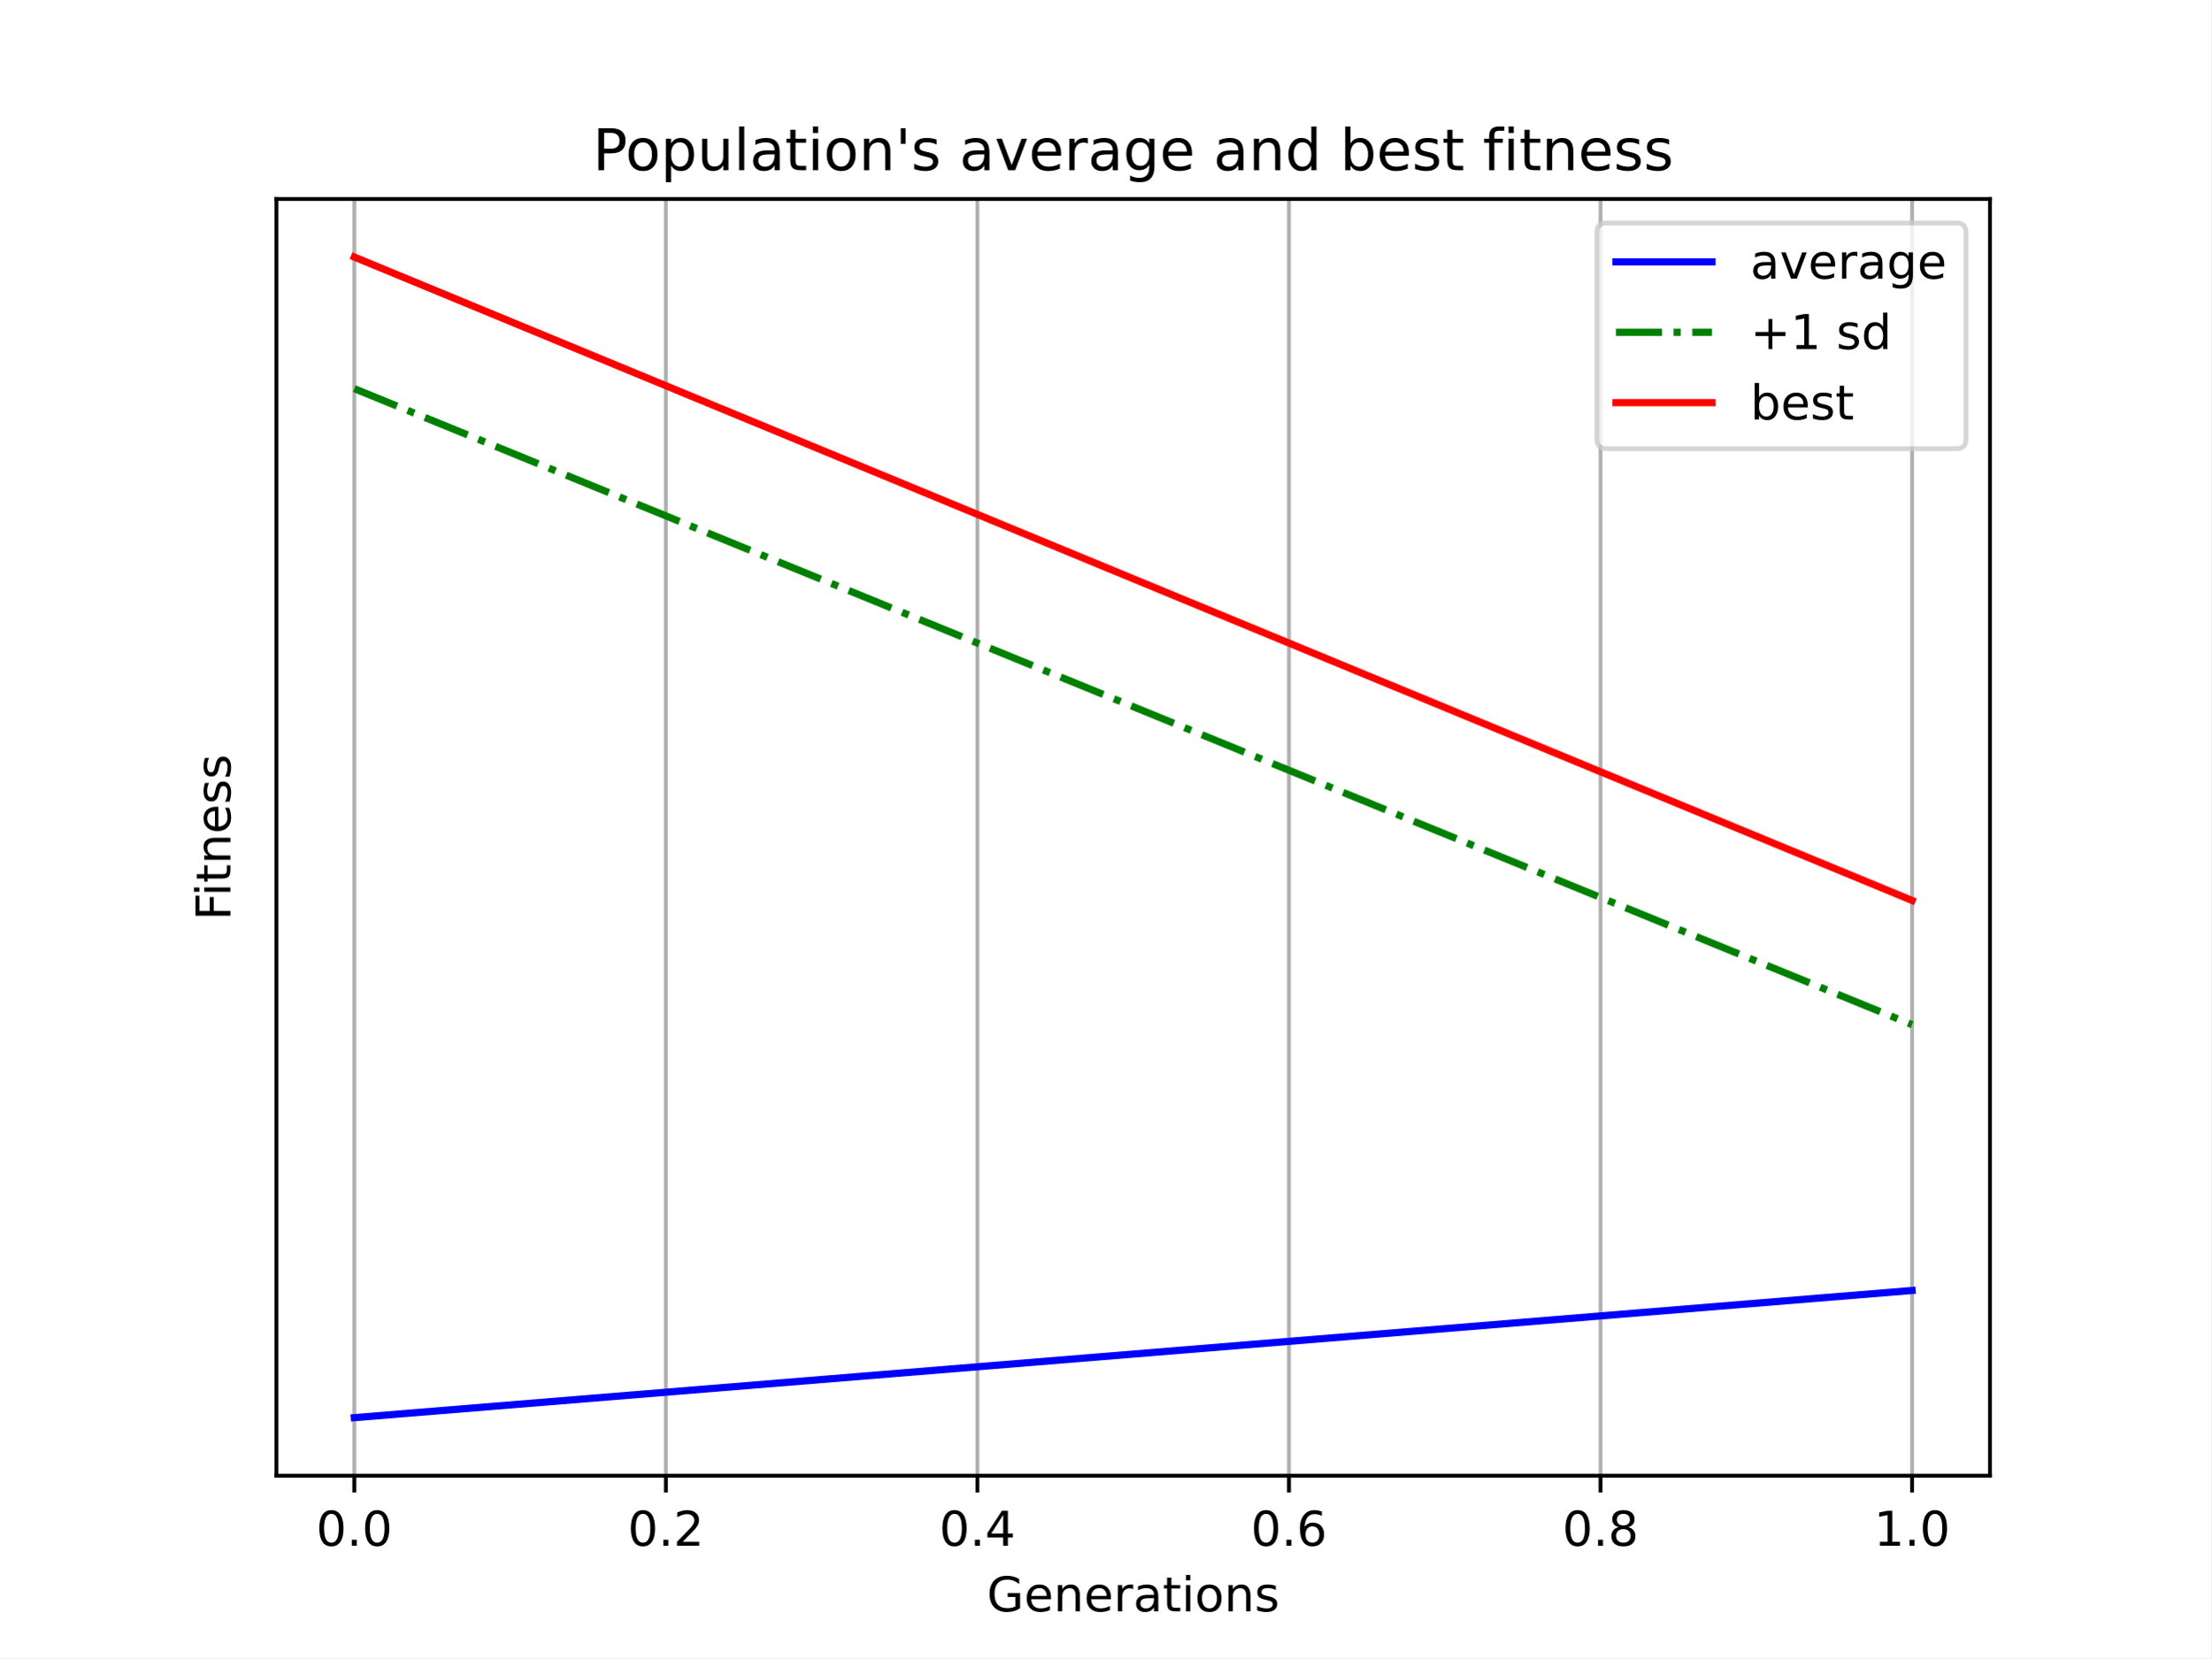
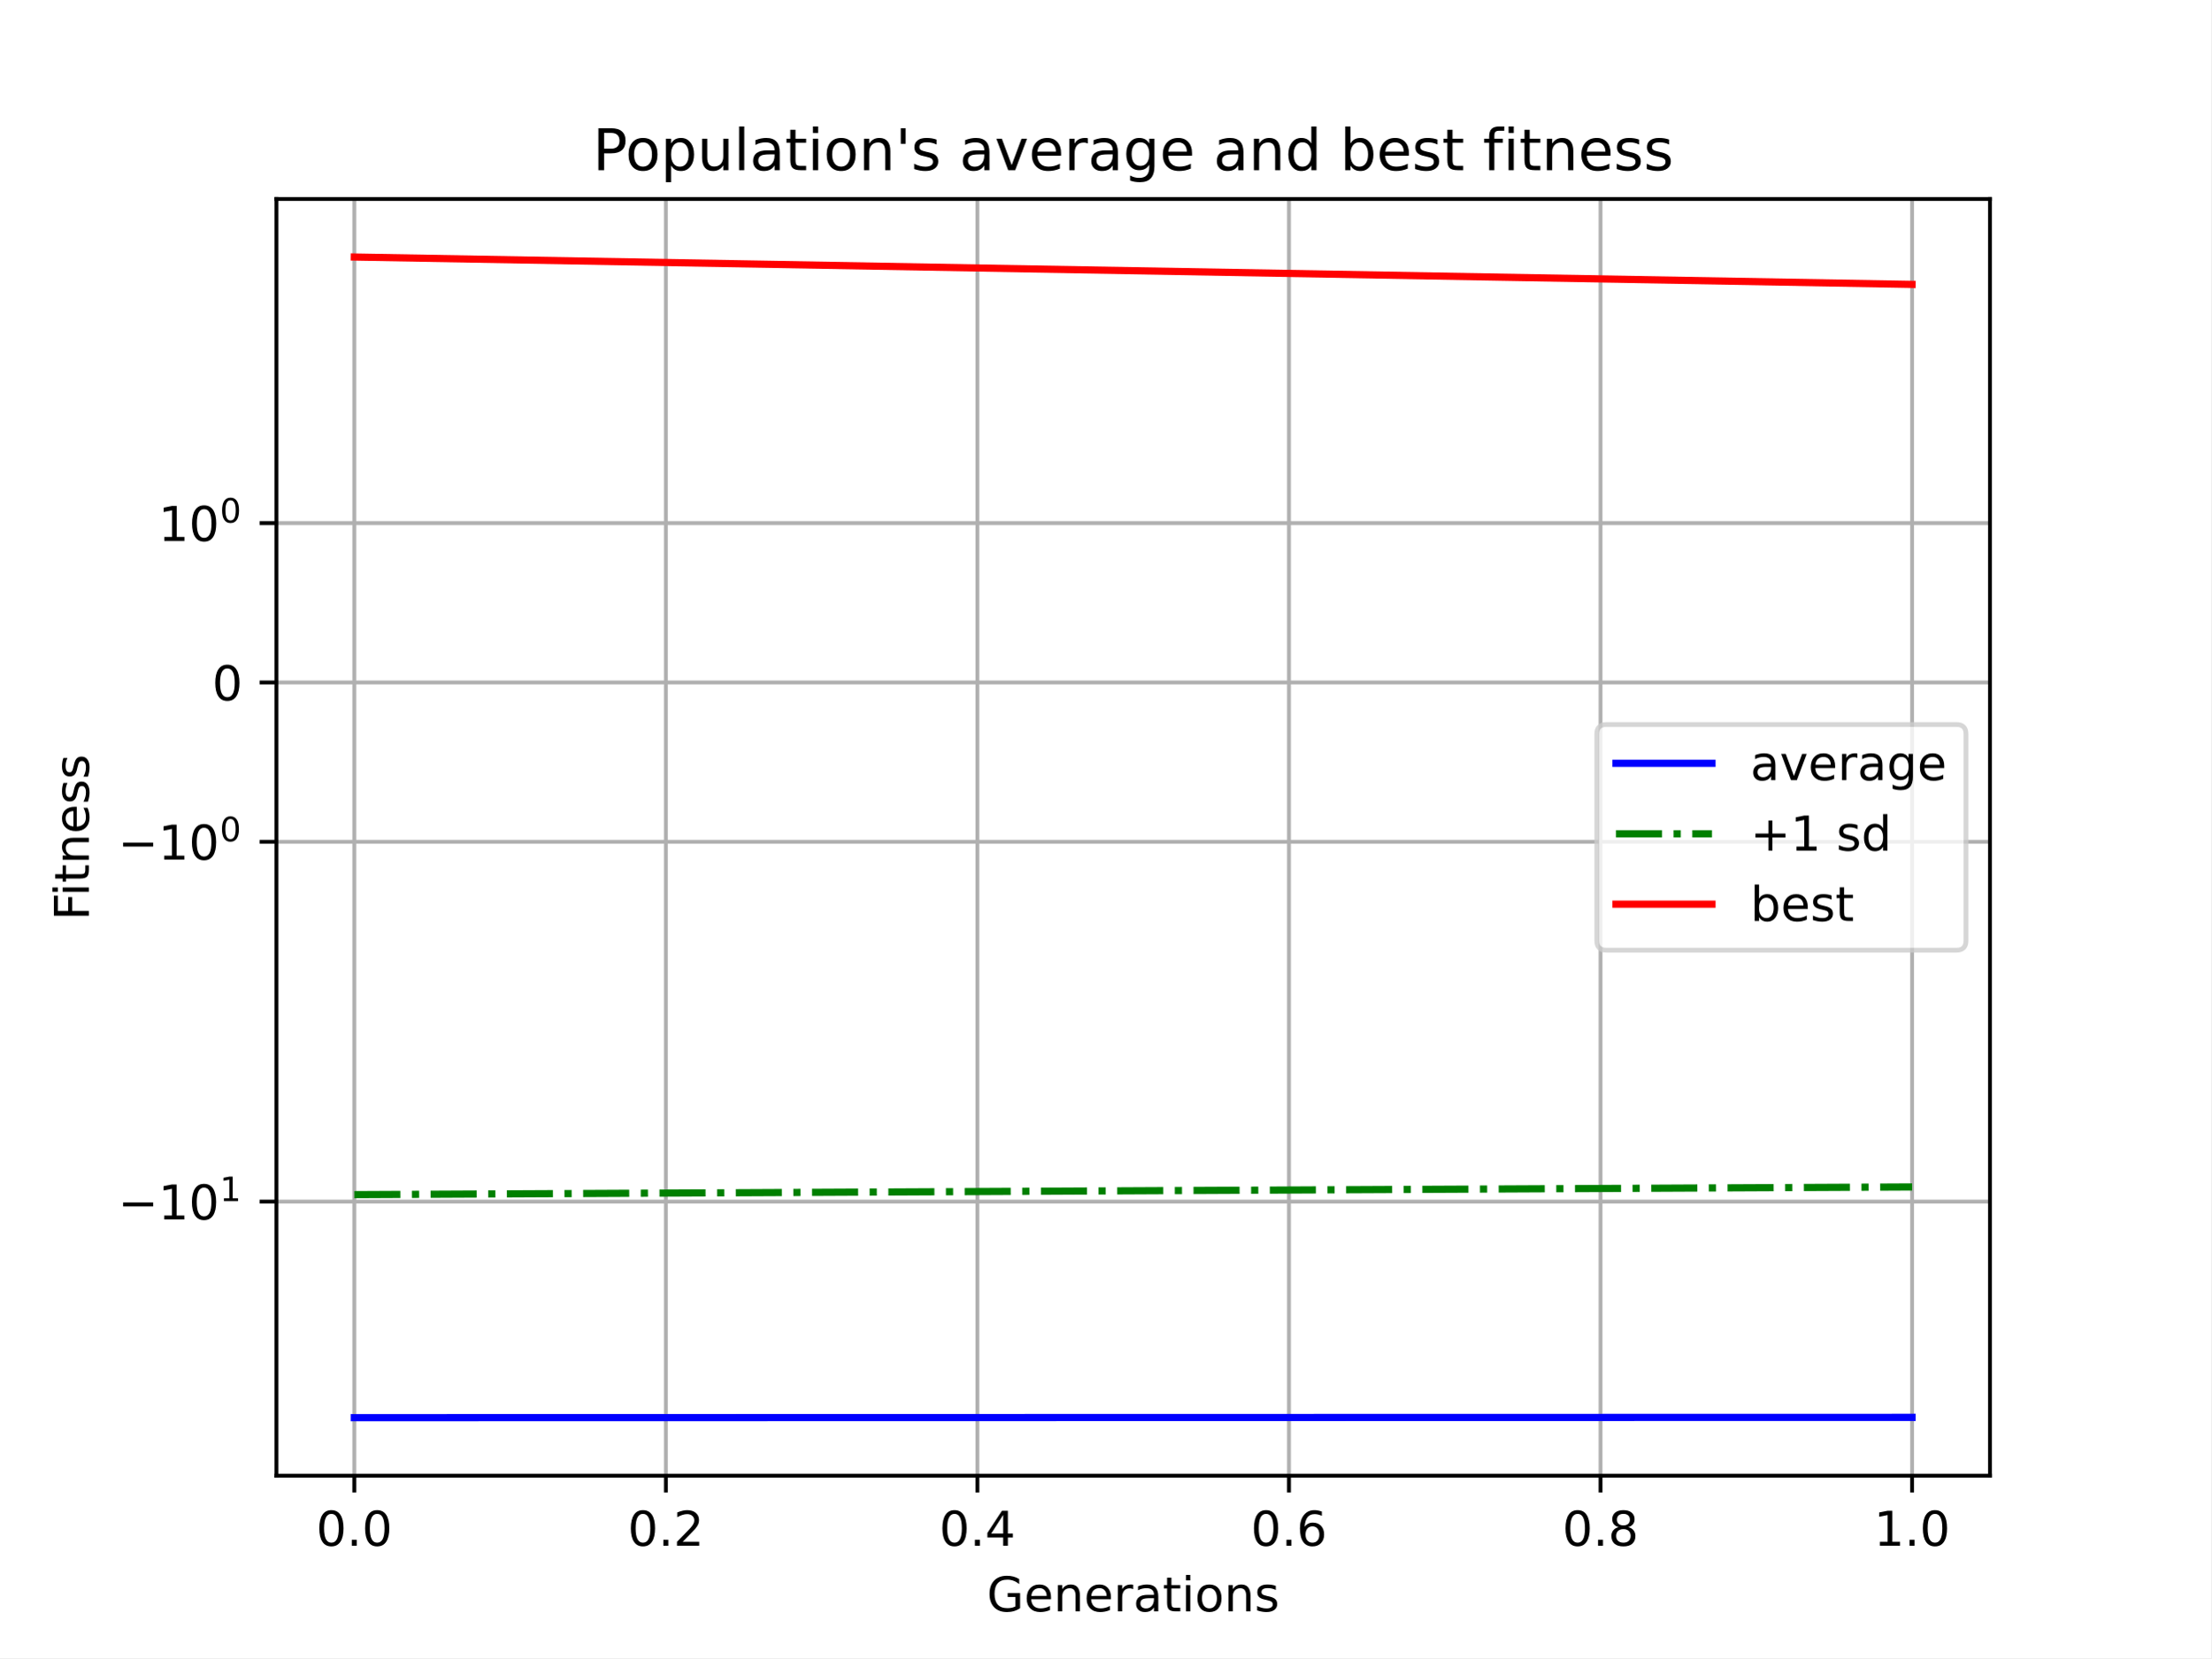
<svg xmlns="http://www.w3.org/2000/svg" xmlns:xlink="http://www.w3.org/1999/xlink" width="460.8pt" height="345.6pt" viewBox="0 0 460.8 345.6" version="1.1">
  <defs>
    <style type="text/css">*{stroke-linejoin: round; stroke-linecap: butt}</style>
  </defs>
  <g id="figure_1">
    <g id="patch_1">
      <path d="M 0 345.6  L 460.8 345.6  L 460.8 0  L 0 0  z " style="fill: #ffffff" />
    </g>
    <g id="axes_1">
      <g id="patch_2">
        <path d="M 57.6 307.584  L 414.72 307.584  L 414.72 41.472  L 57.6 41.472  z " style="fill: #ffffff" />
      </g>
      <g id="matplotlib.axis_1">
        <g id="xtick_1">
          <g id="line2d_1">
-             <path d="M 73.833 307.584  L 73.833 41.472  " clip-path="url(#p25a5ccf6d9)" style="fill: none; stroke: #b0b0b0; stroke-width: 0.8; stroke-linecap: square" />
+             <path d="M 73.833 307.584  L 73.833 41.472  " clip-path="url(#p01ffe145da)" style="fill: none; stroke: #b0b0b0; stroke-width: 0.8; stroke-linecap: square" />
          </g>
          <g id="line2d_2">
            <defs>
-               <path id="mc2276984a2" d="M 0 0  L 0 3.5  " style="stroke: #000000; stroke-width: 0.8" />
-             </defs>
-             <g>
-               <use xlink:href="#mc2276984a2" x="73.833" y="307.584" style="stroke: #000000; stroke-width: 0.8" />
+               <path id="mf931f9472b" d="M 0 0  L 0 3.5  " style="stroke: #000000; stroke-width: 0.8" />
+             </defs>
+             <g>
+               <use xlink:href="#mf931f9472b" x="73.833" y="307.584" style="stroke: #000000; stroke-width: 0.8" />
            </g>
          </g>
          <g id="text_1">
            <g transform="translate(65.88116 322.1824)scale(0.1 -0.1)">
              <defs>
                <path id="DejaVuSans-30" d="M 2034 4250  Q 1547 4250 1301 3770  Q 1056 3291 1056 2328  Q 1056 1369 1301 889  Q 1547 409 2034 409  Q 2525 409 2770 889  Q 3016 1369 3016 2328  Q 3016 3291 2770 3770  Q 2525 4250 2034 4250  z M 2034 4750  Q 2819 4750 3233 4129  Q 3647 3509 3647 2328  Q 3647 1150 3233 529  Q 2819 -91 2034 -91  Q 1250 -91 836 529  Q 422 1150 422 2328  Q 422 3509 836 4129  Q 1250 4750 2034 4750  z " transform="scale(0.015625)" />
                <path id="DejaVuSans-2e" d="M 684 794  L 1344 794  L 1344 0  L 684 0  L 684 794  z " transform="scale(0.015625)" />
              </defs>
              <use xlink:href="#DejaVuSans-30" />
              <use xlink:href="#DejaVuSans-2e" x="63.623" />
              <use xlink:href="#DejaVuSans-30" x="95.41" />
            </g>
          </g>
        </g>
        <g id="xtick_2">
          <g id="line2d_3">
-             <path d="M 138.764 307.584  L 138.764 41.472  " clip-path="url(#p25a5ccf6d9)" style="fill: none; stroke: #b0b0b0; stroke-width: 0.8; stroke-linecap: square" />
+             <path d="M 138.764 307.584  L 138.764 41.472  " clip-path="url(#p01ffe145da)" style="fill: none; stroke: #b0b0b0; stroke-width: 0.8; stroke-linecap: square" />
          </g>
          <g id="line2d_4">
            <g>
-               <use xlink:href="#mc2276984a2" x="138.764" y="307.584" style="stroke: #000000; stroke-width: 0.8" />
+               <use xlink:href="#mf931f9472b" x="138.764" y="307.584" style="stroke: #000000; stroke-width: 0.8" />
            </g>
          </g>
          <g id="text_2">
            <g transform="translate(130.8121 322.1824)scale(0.1 -0.1)">
              <defs>
                <path id="DejaVuSans-32" d="M 1228 531  L 3431 531  L 3431 0  L 469 0  L 469 531  Q 828 903 1448 1529  Q 2069 2156 2228 2338  Q 2531 2678 2651 2914  Q 2772 3150 2772 3378  Q 2772 3750 2511 3984  Q 2250 4219 1831 4219  Q 1534 4219 1204 4116  Q 875 4013 500 3803  L 500 4441  Q 881 4594 1212 4672  Q 1544 4750 1819 4750  Q 2544 4750 2975 4387  Q 3406 4025 3406 3419  Q 3406 3131 3298 2873  Q 3191 2616 2906 2266  Q 2828 2175 2409 1742  Q 1991 1309 1228 531  z " transform="scale(0.015625)" />
              </defs>
              <use xlink:href="#DejaVuSans-30" />
              <use xlink:href="#DejaVuSans-2e" x="63.623" />
              <use xlink:href="#DejaVuSans-32" x="95.41" />
            </g>
          </g>
        </g>
        <g id="xtick_3">
          <g id="line2d_5">
-             <path d="M 203.695 307.584  L 203.695 41.472  " clip-path="url(#p25a5ccf6d9)" style="fill: none; stroke: #b0b0b0; stroke-width: 0.8; stroke-linecap: square" />
+             <path d="M 203.695 307.584  L 203.695 41.472  " clip-path="url(#p01ffe145da)" style="fill: none; stroke: #b0b0b0; stroke-width: 0.8; stroke-linecap: square" />
          </g>
          <g id="line2d_6">
            <g>
-               <use xlink:href="#mc2276984a2" x="203.695" y="307.584" style="stroke: #000000; stroke-width: 0.8" />
+               <use xlink:href="#mf931f9472b" x="203.695" y="307.584" style="stroke: #000000; stroke-width: 0.8" />
            </g>
          </g>
          <g id="text_3">
            <g transform="translate(195.743 322.1824)scale(0.1 -0.1)">
              <defs>
                <path id="DejaVuSans-34" d="M 2419 4116  L 825 1625  L 2419 1625  L 2419 4116  z M 2253 4666  L 3047 4666  L 3047 1625  L 3713 1625  L 3713 1100  L 3047 1100  L 3047 0  L 2419 0  L 2419 1100  L 313 1100  L 313 1709  L 2253 4666  z " transform="scale(0.015625)" />
              </defs>
              <use xlink:href="#DejaVuSans-30" />
              <use xlink:href="#DejaVuSans-2e" x="63.623" />
              <use xlink:href="#DejaVuSans-34" x="95.41" />
            </g>
          </g>
        </g>
        <g id="xtick_4">
          <g id="line2d_7">
-             <path d="M 268.625 307.584  L 268.625 41.472  " clip-path="url(#p25a5ccf6d9)" style="fill: none; stroke: #b0b0b0; stroke-width: 0.8; stroke-linecap: square" />
+             <path d="M 268.625 307.584  L 268.625 41.472  " clip-path="url(#p01ffe145da)" style="fill: none; stroke: #b0b0b0; stroke-width: 0.8; stroke-linecap: square" />
          </g>
          <g id="line2d_8">
            <g>
-               <use xlink:href="#mc2276984a2" x="268.625" y="307.584" style="stroke: #000000; stroke-width: 0.8" />
+               <use xlink:href="#mf931f9472b" x="268.625" y="307.584" style="stroke: #000000; stroke-width: 0.8" />
            </g>
          </g>
          <g id="text_4">
            <g transform="translate(260.6739 322.1824)scale(0.1 -0.1)">
              <defs>
                <path id="DejaVuSans-36" d="M 2113 2584  Q 1688 2584 1439 2293  Q 1191 2003 1191 1497  Q 1191 994 1439 701  Q 1688 409 2113 409  Q 2538 409 2786 701  Q 3034 994 3034 1497  Q 3034 2003 2786 2293  Q 2538 2584 2113 2584  z M 3366 4563  L 3366 3988  Q 3128 4100 2886 4159  Q 2644 4219 2406 4219  Q 1781 4219 1451 3797  Q 1122 3375 1075 2522  Q 1259 2794 1537 2939  Q 1816 3084 2150 3084  Q 2853 3084 3261 2657  Q 3669 2231 3669 1497  Q 3669 778 3244 343  Q 2819 -91 2113 -91  Q 1303 -91 875 529  Q 447 1150 447 2328  Q 447 3434 972 4092  Q 1497 4750 2381 4750  Q 2619 4750 2861 4703  Q 3103 4656 3366 4563  z " transform="scale(0.015625)" />
              </defs>
              <use xlink:href="#DejaVuSans-30" />
              <use xlink:href="#DejaVuSans-2e" x="63.623" />
              <use xlink:href="#DejaVuSans-36" x="95.41" />
            </g>
          </g>
        </g>
        <g id="xtick_5">
          <g id="line2d_9">
-             <path d="M 333.556 307.584  L 333.556 41.472  " clip-path="url(#p25a5ccf6d9)" style="fill: none; stroke: #b0b0b0; stroke-width: 0.8; stroke-linecap: square" />
+             <path d="M 333.556 307.584  L 333.556 41.472  " clip-path="url(#p01ffe145da)" style="fill: none; stroke: #b0b0b0; stroke-width: 0.8; stroke-linecap: square" />
          </g>
          <g id="line2d_10">
            <g>
-               <use xlink:href="#mc2276984a2" x="333.556" y="307.584" style="stroke: #000000; stroke-width: 0.8" />
+               <use xlink:href="#mf931f9472b" x="333.556" y="307.584" style="stroke: #000000; stroke-width: 0.8" />
            </g>
          </g>
          <g id="text_5">
            <g transform="translate(325.6048 322.1824)scale(0.1 -0.1)">
              <defs>
                <path id="DejaVuSans-38" d="M 2034 2216  Q 1584 2216 1326 1975  Q 1069 1734 1069 1313  Q 1069 891 1326 650  Q 1584 409 2034 409  Q 2484 409 2743 651  Q 3003 894 3003 1313  Q 3003 1734 2745 1975  Q 2488 2216 2034 2216  z M 1403 2484  Q 997 2584 770 2862  Q 544 3141 544 3541  Q 544 4100 942 4425  Q 1341 4750 2034 4750  Q 2731 4750 3128 4425  Q 3525 4100 3525 3541  Q 3525 3141 3298 2862  Q 3072 2584 2669 2484  Q 3125 2378 3379 2068  Q 3634 1759 3634 1313  Q 3634 634 3220 271  Q 2806 -91 2034 -91  Q 1263 -91 848 271  Q 434 634 434 1313  Q 434 1759 690 2068  Q 947 2378 1403 2484  z M 1172 3481  Q 1172 3119 1398 2916  Q 1625 2713 2034 2713  Q 2441 2713 2670 2916  Q 2900 3119 2900 3481  Q 2900 3844 2670 4047  Q 2441 4250 2034 4250  Q 1625 4250 1398 4047  Q 1172 3844 1172 3481  z " transform="scale(0.015625)" />
              </defs>
              <use xlink:href="#DejaVuSans-30" />
              <use xlink:href="#DejaVuSans-2e" x="63.623" />
              <use xlink:href="#DejaVuSans-38" x="95.41" />
            </g>
          </g>
        </g>
        <g id="xtick_6">
          <g id="line2d_11">
-             <path d="M 398.487 307.584  L 398.487 41.472  " clip-path="url(#p25a5ccf6d9)" style="fill: none; stroke: #b0b0b0; stroke-width: 0.8; stroke-linecap: square" />
+             <path d="M 398.487 307.584  L 398.487 41.472  " clip-path="url(#p01ffe145da)" style="fill: none; stroke: #b0b0b0; stroke-width: 0.8; stroke-linecap: square" />
          </g>
          <g id="line2d_12">
            <g>
-               <use xlink:href="#mc2276984a2" x="398.487" y="307.584" style="stroke: #000000; stroke-width: 0.8" />
+               <use xlink:href="#mf931f9472b" x="398.487" y="307.584" style="stroke: #000000; stroke-width: 0.8" />
            </g>
          </g>
          <g id="text_6">
            <g transform="translate(390.5357 322.1824)scale(0.1 -0.1)">
              <defs>
                <path id="DejaVuSans-31" d="M 794 531  L 1825 531  L 1825 4091  L 703 3866  L 703 4441  L 1819 4666  L 2450 4666  L 2450 531  L 3481 531  L 3481 0  L 794 0  L 794 531  z " transform="scale(0.015625)" />
              </defs>
              <use xlink:href="#DejaVuSans-31" />
              <use xlink:href="#DejaVuSans-2e" x="63.623" />
              <use xlink:href="#DejaVuSans-30" x="95.41" />
            </g>
          </g>
        </g>
        <g id="text_7">
          <g transform="translate(205.6623 335.8606)scale(0.1 -0.1)">
            <defs>
              <path id="DejaVuSans-47" d="M 3809 666  L 3809 1919  L 2778 1919  L 2778 2438  L 4434 2438  L 4434 434  Q 4069 175 3628 42  Q 3188 -91 2688 -91  Q 1594 -91 976 548  Q 359 1188 359 2328  Q 359 3472 976 4111  Q 1594 4750 2688 4750  Q 3144 4750 3555 4637  Q 3966 4525 4313 4306  L 4313 3634  Q 3963 3931 3569 4081  Q 3175 4231 2741 4231  Q 1884 4231 1454 3753  Q 1025 3275 1025 2328  Q 1025 1384 1454 906  Q 1884 428 2741 428  Q 3075 428 3337 486  Q 3600 544 3809 666  z " transform="scale(0.015625)" />
              <path id="DejaVuSans-65" d="M 3597 1894  L 3597 1613  L 953 1613  Q 991 1019 1311 708  Q 1631 397 2203 397  Q 2534 397 2845 478  Q 3156 559 3463 722  L 3463 178  Q 3153 47 2828 -22  Q 2503 -91 2169 -91  Q 1331 -91 842 396  Q 353 884 353 1716  Q 353 2575 817 3079  Q 1281 3584 2069 3584  Q 2775 3584 3186 3129  Q 3597 2675 3597 1894  z M 3022 2063  Q 3016 2534 2758 2815  Q 2500 3097 2075 3097  Q 1594 3097 1305 2825  Q 1016 2553 972 2059  L 3022 2063  z " transform="scale(0.015625)" />
              <path id="DejaVuSans-6e" d="M 3513 2113  L 3513 0  L 2938 0  L 2938 2094  Q 2938 2591 2744 2837  Q 2550 3084 2163 3084  Q 1697 3084 1428 2787  Q 1159 2491 1159 1978  L 1159 0  L 581 0  L 581 3500  L 1159 3500  L 1159 2956  Q 1366 3272 1645 3428  Q 1925 3584 2291 3584  Q 2894 3584 3203 3211  Q 3513 2838 3513 2113  z " transform="scale(0.015625)" />
              <path id="DejaVuSans-72" d="M 2631 2963  Q 2534 3019 2420 3045  Q 2306 3072 2169 3072  Q 1681 3072 1420 2755  Q 1159 2438 1159 1844  L 1159 0  L 581 0  L 581 3500  L 1159 3500  L 1159 2956  Q 1341 3275 1631 3429  Q 1922 3584 2338 3584  Q 2397 3584 2469 3576  Q 2541 3569 2628 3553  L 2631 2963  z " transform="scale(0.015625)" />
              <path id="DejaVuSans-61" d="M 2194 1759  Q 1497 1759 1228 1600  Q 959 1441 959 1056  Q 959 750 1161 570  Q 1363 391 1709 391  Q 2188 391 2477 730  Q 2766 1069 2766 1631  L 2766 1759  L 2194 1759  z M 3341 1997  L 3341 0  L 2766 0  L 2766 531  Q 2569 213 2275 61  Q 1981 -91 1556 -91  Q 1019 -91 701 211  Q 384 513 384 1019  Q 384 1609 779 1909  Q 1175 2209 1959 2209  L 2766 2209  L 2766 2266  Q 2766 2663 2505 2880  Q 2244 3097 1772 3097  Q 1472 3097 1187 3025  Q 903 2953 641 2809  L 641 3341  Q 956 3463 1253 3523  Q 1550 3584 1831 3584  Q 2591 3584 2966 3190  Q 3341 2797 3341 1997  z " transform="scale(0.015625)" />
              <path id="DejaVuSans-74" d="M 1172 4494  L 1172 3500  L 2356 3500  L 2356 3053  L 1172 3053  L 1172 1153  Q 1172 725 1289 603  Q 1406 481 1766 481  L 2356 481  L 2356 0  L 1766 0  Q 1100 0 847 248  Q 594 497 594 1153  L 594 3053  L 172 3053  L 172 3500  L 594 3500  L 594 4494  L 1172 4494  z " transform="scale(0.015625)" />
              <path id="DejaVuSans-69" d="M 603 3500  L 1178 3500  L 1178 0  L 603 0  L 603 3500  z M 603 4863  L 1178 4863  L 1178 4134  L 603 4134  L 603 4863  z " transform="scale(0.015625)" />
              <path id="DejaVuSans-6f" d="M 1959 3097  Q 1497 3097 1228 2736  Q 959 2375 959 1747  Q 959 1119 1226 758  Q 1494 397 1959 397  Q 2419 397 2687 759  Q 2956 1122 2956 1747  Q 2956 2369 2687 2733  Q 2419 3097 1959 3097  z M 1959 3584  Q 2709 3584 3137 3096  Q 3566 2609 3566 1747  Q 3566 888 3137 398  Q 2709 -91 1959 -91  Q 1206 -91 779 398  Q 353 888 353 1747  Q 353 2609 779 3096  Q 1206 3584 1959 3584  z " transform="scale(0.015625)" />
              <path id="DejaVuSans-73" d="M 2834 3397  L 2834 2853  Q 2591 2978 2328 3040  Q 2066 3103 1784 3103  Q 1356 3103 1142 2972  Q 928 2841 928 2578  Q 928 2378 1081 2264  Q 1234 2150 1697 2047  L 1894 2003  Q 2506 1872 2764 1633  Q 3022 1394 3022 966  Q 3022 478 2636 193  Q 2250 -91 1575 -91  Q 1294 -91 989 -36  Q 684 19 347 128  L 347 722  Q 666 556 975 473  Q 1284 391 1588 391  Q 1994 391 2212 530  Q 2431 669 2431 922  Q 2431 1156 2273 1281  Q 2116 1406 1581 1522  L 1381 1569  Q 847 1681 609 1914  Q 372 2147 372 2553  Q 372 3047 722 3315  Q 1072 3584 1716 3584  Q 2034 3584 2315 3537  Q 2597 3491 2834 3397  z " transform="scale(0.015625)" />
            </defs>
            <use xlink:href="#DejaVuSans-47" />
            <use xlink:href="#DejaVuSans-65" x="77.49" />
            <use xlink:href="#DejaVuSans-6e" x="139.014" />
            <use xlink:href="#DejaVuSans-65" x="202.393" />
            <use xlink:href="#DejaVuSans-72" x="263.916" />
            <use xlink:href="#DejaVuSans-61" x="305.029" />
            <use xlink:href="#DejaVuSans-74" x="366.309" />
            <use xlink:href="#DejaVuSans-69" x="405.518" />
            <use xlink:href="#DejaVuSans-6f" x="433.301" />
            <use xlink:href="#DejaVuSans-6e" x="494.482" />
            <use xlink:href="#DejaVuSans-73" x="557.861" />
          </g>
        </g>
      </g>
      <g id="matplotlib.axis_2">
-         <g id="text_8">
-           <g transform="translate(48.02031 191.8452)rotate(-90)scale(0.1 -0.1)">
+         <g id="ytick_1">
+           <g id="line2d_13">
+             <path d="M 57.6 250.447  L 414.72 250.447  " clip-path="url(#p01ffe145da)" style="fill: none; stroke: #b0b0b0; stroke-width: 0.8; stroke-linecap: square" />
+           </g>
+           <g id="line2d_14">
+             <defs>
+               <path id="md097da9b59" d="M 0 0  L -3.5 0  " style="stroke: #000000; stroke-width: 0.8" />
+             </defs>
+             <g>
+               <use xlink:href="#md097da9b59" x="57.6" y="250.447" style="stroke: #000000; stroke-width: 0.8" />
+             </g>
+           </g>
+           <g id="text_8">
+             <g transform="translate(24.6 254.2466)scale(0.1 -0.1)">
+               <defs>
+                 <path id="DejaVuSans-2212" d="M 678 2272  L 4684 2272  L 4684 1741  L 678 1741  L 678 2272  z " transform="scale(0.015625)" />
+               </defs>
+               <use xlink:href="#DejaVuSans-2212" transform="translate(0 0.684375)" />
+               <use xlink:href="#DejaVuSans-31" transform="translate(83.78906 0.684375)" />
+               <use xlink:href="#DejaVuSans-30" transform="translate(147.4121 0.684375)" />
+               <use xlink:href="#DejaVuSans-31" transform="translate(211.9922 38.96563)scale(0.7)" />
+             </g>
+           </g>
+         </g>
+         <g id="ytick_2">
+           <g id="line2d_15">
+             <path d="M 57.6 175.45  L 414.72 175.45  " clip-path="url(#p01ffe145da)" style="fill: none; stroke: #b0b0b0; stroke-width: 0.8; stroke-linecap: square" />
+           </g>
+           <g id="line2d_16">
+             <g>
+               <use xlink:href="#md097da9b59" x="57.6" y="175.45" style="stroke: #000000; stroke-width: 0.8" />
+             </g>
+           </g>
+           <g id="text_9">
+             <g transform="translate(24.6 179.2491)scale(0.1 -0.1)">
+               <use xlink:href="#DejaVuSans-2212" transform="translate(0 0.765625)" />
+               <use xlink:href="#DejaVuSans-31" transform="translate(83.78906 0.765625)" />
+               <use xlink:href="#DejaVuSans-30" transform="translate(147.4121 0.765625)" />
+               <use xlink:href="#DejaVuSans-30" transform="translate(211.9922 39.04688)scale(0.7)" />
+             </g>
+           </g>
+         </g>
+         <g id="ytick_3">
+           <g id="line2d_17">
+             <path d="M 57.6 142.238  L 414.72 142.238  " clip-path="url(#p01ffe145da)" style="fill: none; stroke: #b0b0b0; stroke-width: 0.8; stroke-linecap: square" />
+           </g>
+           <g id="line2d_18">
+             <g>
+               <use xlink:href="#md097da9b59" x="57.6" y="142.238" style="stroke: #000000; stroke-width: 0.8" />
+             </g>
+           </g>
+           <g id="text_10">
+             <g transform="translate(44.2 146.0372)scale(0.1 -0.1)">
+               <use xlink:href="#DejaVuSans-30" transform="translate(0 0.78125)" />
+             </g>
+           </g>
+         </g>
+         <g id="ytick_4">
+           <g id="line2d_19">
+             <path d="M 57.6 109.026  L 414.72 109.026  " clip-path="url(#p01ffe145da)" style="fill: none; stroke: #b0b0b0; stroke-width: 0.8; stroke-linecap: square" />
+           </g>
+           <g id="line2d_20">
+             <g>
+               <use xlink:href="#md097da9b59" x="57.6" y="109.026" style="stroke: #000000; stroke-width: 0.8" />
+             </g>
+           </g>
+           <g id="text_11">
+             <g transform="translate(33 112.8252)scale(0.1 -0.1)">
+               <use xlink:href="#DejaVuSans-31" transform="translate(0 0.765625)" />
+               <use xlink:href="#DejaVuSans-30" transform="translate(63.62305 0.765625)" />
+               <use xlink:href="#DejaVuSans-30" transform="translate(128.2031 39.04688)scale(0.7)" />
+             </g>
+           </g>
+         </g>
+         <g id="text_12">
+           <g transform="translate(18.52031 191.8452)rotate(-90)scale(0.1 -0.1)">
            <defs>
              <path id="DejaVuSans-46" d="M 628 4666  L 3309 4666  L 3309 4134  L 1259 4134  L 1259 2759  L 3109 2759  L 3109 2228  L 1259 2228  L 1259 0  L 628 0  L 628 4666  z " transform="scale(0.015625)" />
            </defs>
            <use xlink:href="#DejaVuSans-46" />
            <use xlink:href="#DejaVuSans-69" x="50.27" />
            <use xlink:href="#DejaVuSans-74" x="78.053" />
            <use xlink:href="#DejaVuSans-6e" x="117.262" />
            <use xlink:href="#DejaVuSans-65" x="180.641" />
            <use xlink:href="#DejaVuSans-73" x="242.164" />
            <use xlink:href="#DejaVuSans-73" x="294.264" />
          </g>
        </g>
      </g>
-       <g id="line2d_13">
-         <path d="M 73.833 295.488  L 398.487 268.979  " clip-path="url(#p25a5ccf6d9)" style="fill: none; stroke: #0000ff; stroke-width: 1.5; stroke-linecap: square" />
-       </g>
-       <g id="line2d_14">
-         <path d="M 73.833 81  L 398.487 213.583  " clip-path="url(#p25a5ccf6d9)" style="fill: none; stroke-dasharray: 9.6,2.4,1.5,2.4; stroke-dashoffset: 0; stroke: #008000; stroke-width: 1.5" />
-       </g>
-       <g id="line2d_15">
-         <path d="M 73.833 53.568  L 398.487 187.687  " clip-path="url(#p25a5ccf6d9)" style="fill: none; stroke: #ff0000; stroke-width: 1.5; stroke-linecap: square" />
+       <g id="line2d_21">
+         <path d="M 73.833 295.488  L 398.487 295.422  " clip-path="url(#p01ffe145da)" style="fill: none; stroke: #0000ff; stroke-width: 1.5; stroke-linecap: square" />
+       </g>
+       <g id="line2d_22">
+         <path d="M 73.833 249  L 398.487 247.4  " clip-path="url(#p01ffe145da)" style="fill: none; stroke-dasharray: 9.6,2.4,1.5,2.4; stroke-dashoffset: 0; stroke: #008000; stroke-width: 1.5" />
+       </g>
+       <g id="line2d_23">
+         <path d="M 73.833 53.568  L 398.487 59.273  " clip-path="url(#p01ffe145da)" style="fill: none; stroke: #ff0000; stroke-width: 1.5; stroke-linecap: square" />
      </g>
      <g id="patch_3">
        <path d="M 57.6 307.584  L 57.6 41.472  " style="fill: none; stroke: #000000; stroke-width: 0.8; stroke-linejoin: miter; stroke-linecap: square" />
      </g>
      <g id="patch_4">
        <path d="M 414.72 307.584  L 414.72 41.472  " style="fill: none; stroke: #000000; stroke-width: 0.8; stroke-linejoin: miter; stroke-linecap: square" />
      </g>
      <g id="patch_5">
        <path d="M 57.6 307.584  L 414.72 307.584  " style="fill: none; stroke: #000000; stroke-width: 0.8; stroke-linejoin: miter; stroke-linecap: square" />
      </g>
      <g id="patch_6">
        <path d="M 57.6 41.472  L 414.72 41.472  " style="fill: none; stroke: #000000; stroke-width: 0.8; stroke-linejoin: miter; stroke-linecap: square" />
      </g>
-       <g id="text_9">
+       <g id="text_13">
        <g transform="translate(123.5297 35.472)scale(0.12 -0.12)">
          <defs>
            <path id="DejaVuSans-50" d="M 1259 4147  L 1259 2394  L 2053 2394  Q 2494 2394 2734 2622  Q 2975 2850 2975 3272  Q 2975 3691 2734 3919  Q 2494 4147 2053 4147  L 1259 4147  z M 628 4666  L 2053 4666  Q 2838 4666 3239 4311  Q 3641 3956 3641 3272  Q 3641 2581 3239 2228  Q 2838 1875 2053 1875  L 1259 1875  L 1259 0  L 628 0  L 628 4666  z " transform="scale(0.015625)" />
            <path id="DejaVuSans-70" d="M 1159 525  L 1159 -1331  L 581 -1331  L 581 3500  L 1159 3500  L 1159 2969  Q 1341 3281 1617 3432  Q 1894 3584 2278 3584  Q 2916 3584 3314 3078  Q 3713 2572 3713 1747  Q 3713 922 3314 415  Q 2916 -91 2278 -91  Q 1894 -91 1617 61  Q 1341 213 1159 525  z M 3116 1747  Q 3116 2381 2855 2742  Q 2594 3103 2138 3103  Q 1681 3103 1420 2742  Q 1159 2381 1159 1747  Q 1159 1113 1420 752  Q 1681 391 2138 391  Q 2594 391 2855 752  Q 3116 1113 3116 1747  z " transform="scale(0.015625)" />
            <path id="DejaVuSans-75" d="M 544 1381  L 544 3500  L 1119 3500  L 1119 1403  Q 1119 906 1312 657  Q 1506 409 1894 409  Q 2359 409 2629 706  Q 2900 1003 2900 1516  L 2900 3500  L 3475 3500  L 3475 0  L 2900 0  L 2900 538  Q 2691 219 2414 64  Q 2138 -91 1772 -91  Q 1169 -91 856 284  Q 544 659 544 1381  z M 1991 3584  L 1991 3584  z " transform="scale(0.015625)" />
            <path id="DejaVuSans-6c" d="M 603 4863  L 1178 4863  L 1178 0  L 603 0  L 603 4863  z " transform="scale(0.015625)" />
            <path id="DejaVuSans-27" d="M 1147 4666  L 1147 2931  L 616 2931  L 616 4666  L 1147 4666  z " transform="scale(0.015625)" />
            <path id="DejaVuSans-20" transform="scale(0.015625)" />
            <path id="DejaVuSans-76" d="M 191 3500  L 800 3500  L 1894 563  L 2988 3500  L 3597 3500  L 2284 0  L 1503 0  L 191 3500  z " transform="scale(0.015625)" />
            <path id="DejaVuSans-67" d="M 2906 1791  Q 2906 2416 2648 2759  Q 2391 3103 1925 3103  Q 1463 3103 1205 2759  Q 947 2416 947 1791  Q 947 1169 1205 825  Q 1463 481 1925 481  Q 2391 481 2648 825  Q 2906 1169 2906 1791  z M 3481 434  Q 3481 -459 3084 -895  Q 2688 -1331 1869 -1331  Q 1566 -1331 1297 -1286  Q 1028 -1241 775 -1147  L 775 -588  Q 1028 -725 1275 -790  Q 1522 -856 1778 -856  Q 2344 -856 2625 -561  Q 2906 -266 2906 331  L 2906 616  Q 2728 306 2450 153  Q 2172 0 1784 0  Q 1141 0 747 490  Q 353 981 353 1791  Q 353 2603 747 3093  Q 1141 3584 1784 3584  Q 2172 3584 2450 3431  Q 2728 3278 2906 2969  L 2906 3500  L 3481 3500  L 3481 434  z " transform="scale(0.015625)" />
            <path id="DejaVuSans-64" d="M 2906 2969  L 2906 4863  L 3481 4863  L 3481 0  L 2906 0  L 2906 525  Q 2725 213 2448 61  Q 2172 -91 1784 -91  Q 1150 -91 751 415  Q 353 922 353 1747  Q 353 2572 751 3078  Q 1150 3584 1784 3584  Q 2172 3584 2448 3432  Q 2725 3281 2906 2969  z M 947 1747  Q 947 1113 1208 752  Q 1469 391 1925 391  Q 2381 391 2643 752  Q 2906 1113 2906 1747  Q 2906 2381 2643 2742  Q 2381 3103 1925 3103  Q 1469 3103 1208 2742  Q 947 2381 947 1747  z " transform="scale(0.015625)" />
            <path id="DejaVuSans-62" d="M 3116 1747  Q 3116 2381 2855 2742  Q 2594 3103 2138 3103  Q 1681 3103 1420 2742  Q 1159 2381 1159 1747  Q 1159 1113 1420 752  Q 1681 391 2138 391  Q 2594 391 2855 752  Q 3116 1113 3116 1747  z M 1159 2969  Q 1341 3281 1617 3432  Q 1894 3584 2278 3584  Q 2916 3584 3314 3078  Q 3713 2572 3713 1747  Q 3713 922 3314 415  Q 2916 -91 2278 -91  Q 1894 -91 1617 61  Q 1341 213 1159 525  L 1159 0  L 581 0  L 581 4863  L 1159 4863  L 1159 2969  z " transform="scale(0.015625)" />
            <path id="DejaVuSans-66" d="M 2375 4863  L 2375 4384  L 1825 4384  Q 1516 4384 1395 4259  Q 1275 4134 1275 3809  L 1275 3500  L 2222 3500  L 2222 3053  L 1275 3053  L 1275 0  L 697 0  L 697 3053  L 147 3053  L 147 3500  L 697 3500  L 697 3744  Q 697 4328 969 4595  Q 1241 4863 1831 4863  L 2375 4863  z " transform="scale(0.015625)" />
          </defs>
          <use xlink:href="#DejaVuSans-50" />
          <use xlink:href="#DejaVuSans-6f" x="56.678" />
          <use xlink:href="#DejaVuSans-70" x="117.859" />
          <use xlink:href="#DejaVuSans-75" x="181.336" />
          <use xlink:href="#DejaVuSans-6c" x="244.715" />
          <use xlink:href="#DejaVuSans-61" x="272.498" />
          <use xlink:href="#DejaVuSans-74" x="333.777" />
          <use xlink:href="#DejaVuSans-69" x="372.986" />
          <use xlink:href="#DejaVuSans-6f" x="400.77" />
          <use xlink:href="#DejaVuSans-6e" x="461.951" />
          <use xlink:href="#DejaVuSans-27" x="525.33" />
          <use xlink:href="#DejaVuSans-73" x="552.82" />
          <use xlink:href="#DejaVuSans-20" x="604.92" />
          <use xlink:href="#DejaVuSans-61" x="636.707" />
          <use xlink:href="#DejaVuSans-76" x="697.986" />
          <use xlink:href="#DejaVuSans-65" x="757.166" />
          <use xlink:href="#DejaVuSans-72" x="818.689" />
          <use xlink:href="#DejaVuSans-61" x="859.803" />
          <use xlink:href="#DejaVuSans-67" x="921.082" />
          <use xlink:href="#DejaVuSans-65" x="984.559" />
          <use xlink:href="#DejaVuSans-20" x="1046.082" />
          <use xlink:href="#DejaVuSans-61" x="1077.869" />
          <use xlink:href="#DejaVuSans-6e" x="1139.148" />
          <use xlink:href="#DejaVuSans-64" x="1202.527" />
          <use xlink:href="#DejaVuSans-20" x="1266.004" />
          <use xlink:href="#DejaVuSans-62" x="1297.791" />
          <use xlink:href="#DejaVuSans-65" x="1361.268" />
          <use xlink:href="#DejaVuSans-73" x="1422.791" />
          <use xlink:href="#DejaVuSans-74" x="1474.891" />
          <use xlink:href="#DejaVuSans-20" x="1514.1" />
          <use xlink:href="#DejaVuSans-66" x="1545.887" />
          <use xlink:href="#DejaVuSans-69" x="1581.092" />
          <use xlink:href="#DejaVuSans-74" x="1608.875" />
          <use xlink:href="#DejaVuSans-6e" x="1648.084" />
          <use xlink:href="#DejaVuSans-65" x="1711.463" />
          <use xlink:href="#DejaVuSans-73" x="1772.986" />
          <use xlink:href="#DejaVuSans-73" x="1825.086" />
        </g>
      </g>
      <g id="legend_1">
        <g id="patch_7">
-           <path d="M 334.779 93.506  L 407.72 93.506  Q 409.72 93.506 409.72 91.506  L 409.72 48.472  Q 409.72 46.472 407.72 46.472  L 334.779 46.472  Q 332.779 46.472 332.779 48.472  L 332.779 91.506  Q 332.779 93.506 334.779 93.506  z " style="fill: #ffffff; opacity: 0.8; stroke: #cccccc; stroke-linejoin: miter" />
-         </g>
-         <g id="line2d_16">
-           <path d="M 336.779 54.57  L 346.779 54.57  L 356.779 54.57  " style="fill: none; stroke: #0000ff; stroke-width: 1.5; stroke-linecap: square" />
-         </g>
-         <g id="text_10">
-           <g transform="translate(364.7794 58.07044)scale(0.1 -0.1)">
+           <path d="M 334.779 198.045  L 407.72 198.045  Q 409.72 198.045 409.72 196.045  L 409.72 153.011  Q 409.72 151.011 407.72 151.011  L 334.779 151.011  Q 332.779 151.011 332.779 153.011  L 332.779 196.045  Q 332.779 198.045 334.779 198.045  z " style="fill: #ffffff; opacity: 0.8; stroke: #cccccc; stroke-linejoin: miter" />
+         </g>
+         <g id="line2d_24">
+           <path d="M 336.779 159.109  L 346.779 159.109  L 356.779 159.109  " style="fill: none; stroke: #0000ff; stroke-width: 1.5; stroke-linecap: square" />
+         </g>
+         <g id="text_14">
+           <g transform="translate(364.7794 162.6093)scale(0.1 -0.1)">
            <use xlink:href="#DejaVuSans-61" />
            <use xlink:href="#DejaVuSans-76" x="61.279" />
            <use xlink:href="#DejaVuSans-65" x="120.459" />
            <use xlink:href="#DejaVuSans-72" x="181.982" />
            <use xlink:href="#DejaVuSans-61" x="223.096" />
            <use xlink:href="#DejaVuSans-67" x="284.375" />
            <use xlink:href="#DejaVuSans-65" x="347.852" />
          </g>
        </g>
-         <g id="line2d_17">
-           <path d="M 336.779 69.249  L 346.779 69.249  L 356.779 69.249  " style="fill: none; stroke-dasharray: 9.6,2.4,1.5,2.4; stroke-dashoffset: 0; stroke: #008000; stroke-width: 1.5" />
-         </g>
-         <g id="text_11">
-           <g transform="translate(364.7794 72.74856)scale(0.1 -0.1)">
+         <g id="line2d_25">
+           <path d="M 336.779 173.787  L 346.779 173.787  L 356.779 173.787  " style="fill: none; stroke-dasharray: 9.6,2.4,1.5,2.4; stroke-dashoffset: 0; stroke: #008000; stroke-width: 1.5" />
+         </g>
+         <g id="text_15">
+           <g transform="translate(364.7794 177.2874)scale(0.1 -0.1)">
            <defs>
              <path id="DejaVuSans-2b" d="M 2944 4013  L 2944 2272  L 4684 2272  L 4684 1741  L 2944 1741  L 2944 0  L 2419 0  L 2419 1741  L 678 1741  L 678 2272  L 2419 2272  L 2419 4013  L 2944 4013  z " transform="scale(0.015625)" />
            </defs>
            <use xlink:href="#DejaVuSans-2b" />
            <use xlink:href="#DejaVuSans-31" x="83.789" />
            <use xlink:href="#DejaVuSans-20" x="147.412" />
            <use xlink:href="#DejaVuSans-73" x="179.199" />
            <use xlink:href="#DejaVuSans-64" x="231.299" />
          </g>
        </g>
-         <g id="line2d_18">
-           <path d="M 336.779 83.927  L 346.779 83.927  L 356.779 83.927  " style="fill: none; stroke: #ff0000; stroke-width: 1.5; stroke-linecap: square" />
-         </g>
-         <g id="text_12">
-           <g transform="translate(364.7794 87.42669)scale(0.1 -0.1)">
+         <g id="line2d_26">
+           <path d="M 336.779 188.465  L 346.779 188.465  L 356.779 188.465  " style="fill: none; stroke: #ff0000; stroke-width: 1.5; stroke-linecap: square" />
+         </g>
+         <g id="text_16">
+           <g transform="translate(364.7794 191.9655)scale(0.1 -0.1)">
            <use xlink:href="#DejaVuSans-62" />
            <use xlink:href="#DejaVuSans-65" x="63.477" />
            <use xlink:href="#DejaVuSans-73" x="125" />
            <use xlink:href="#DejaVuSans-74" x="177.1" />
          </g>
        </g>
      </g>
    </g>
  </g>
  <defs>
-     <clipPath id="p25a5ccf6d9">
+     <clipPath id="p01ffe145da">
      <rect x="57.6" y="41.472" width="357.12" height="266.112" />
    </clipPath>
  </defs>
</svg>
